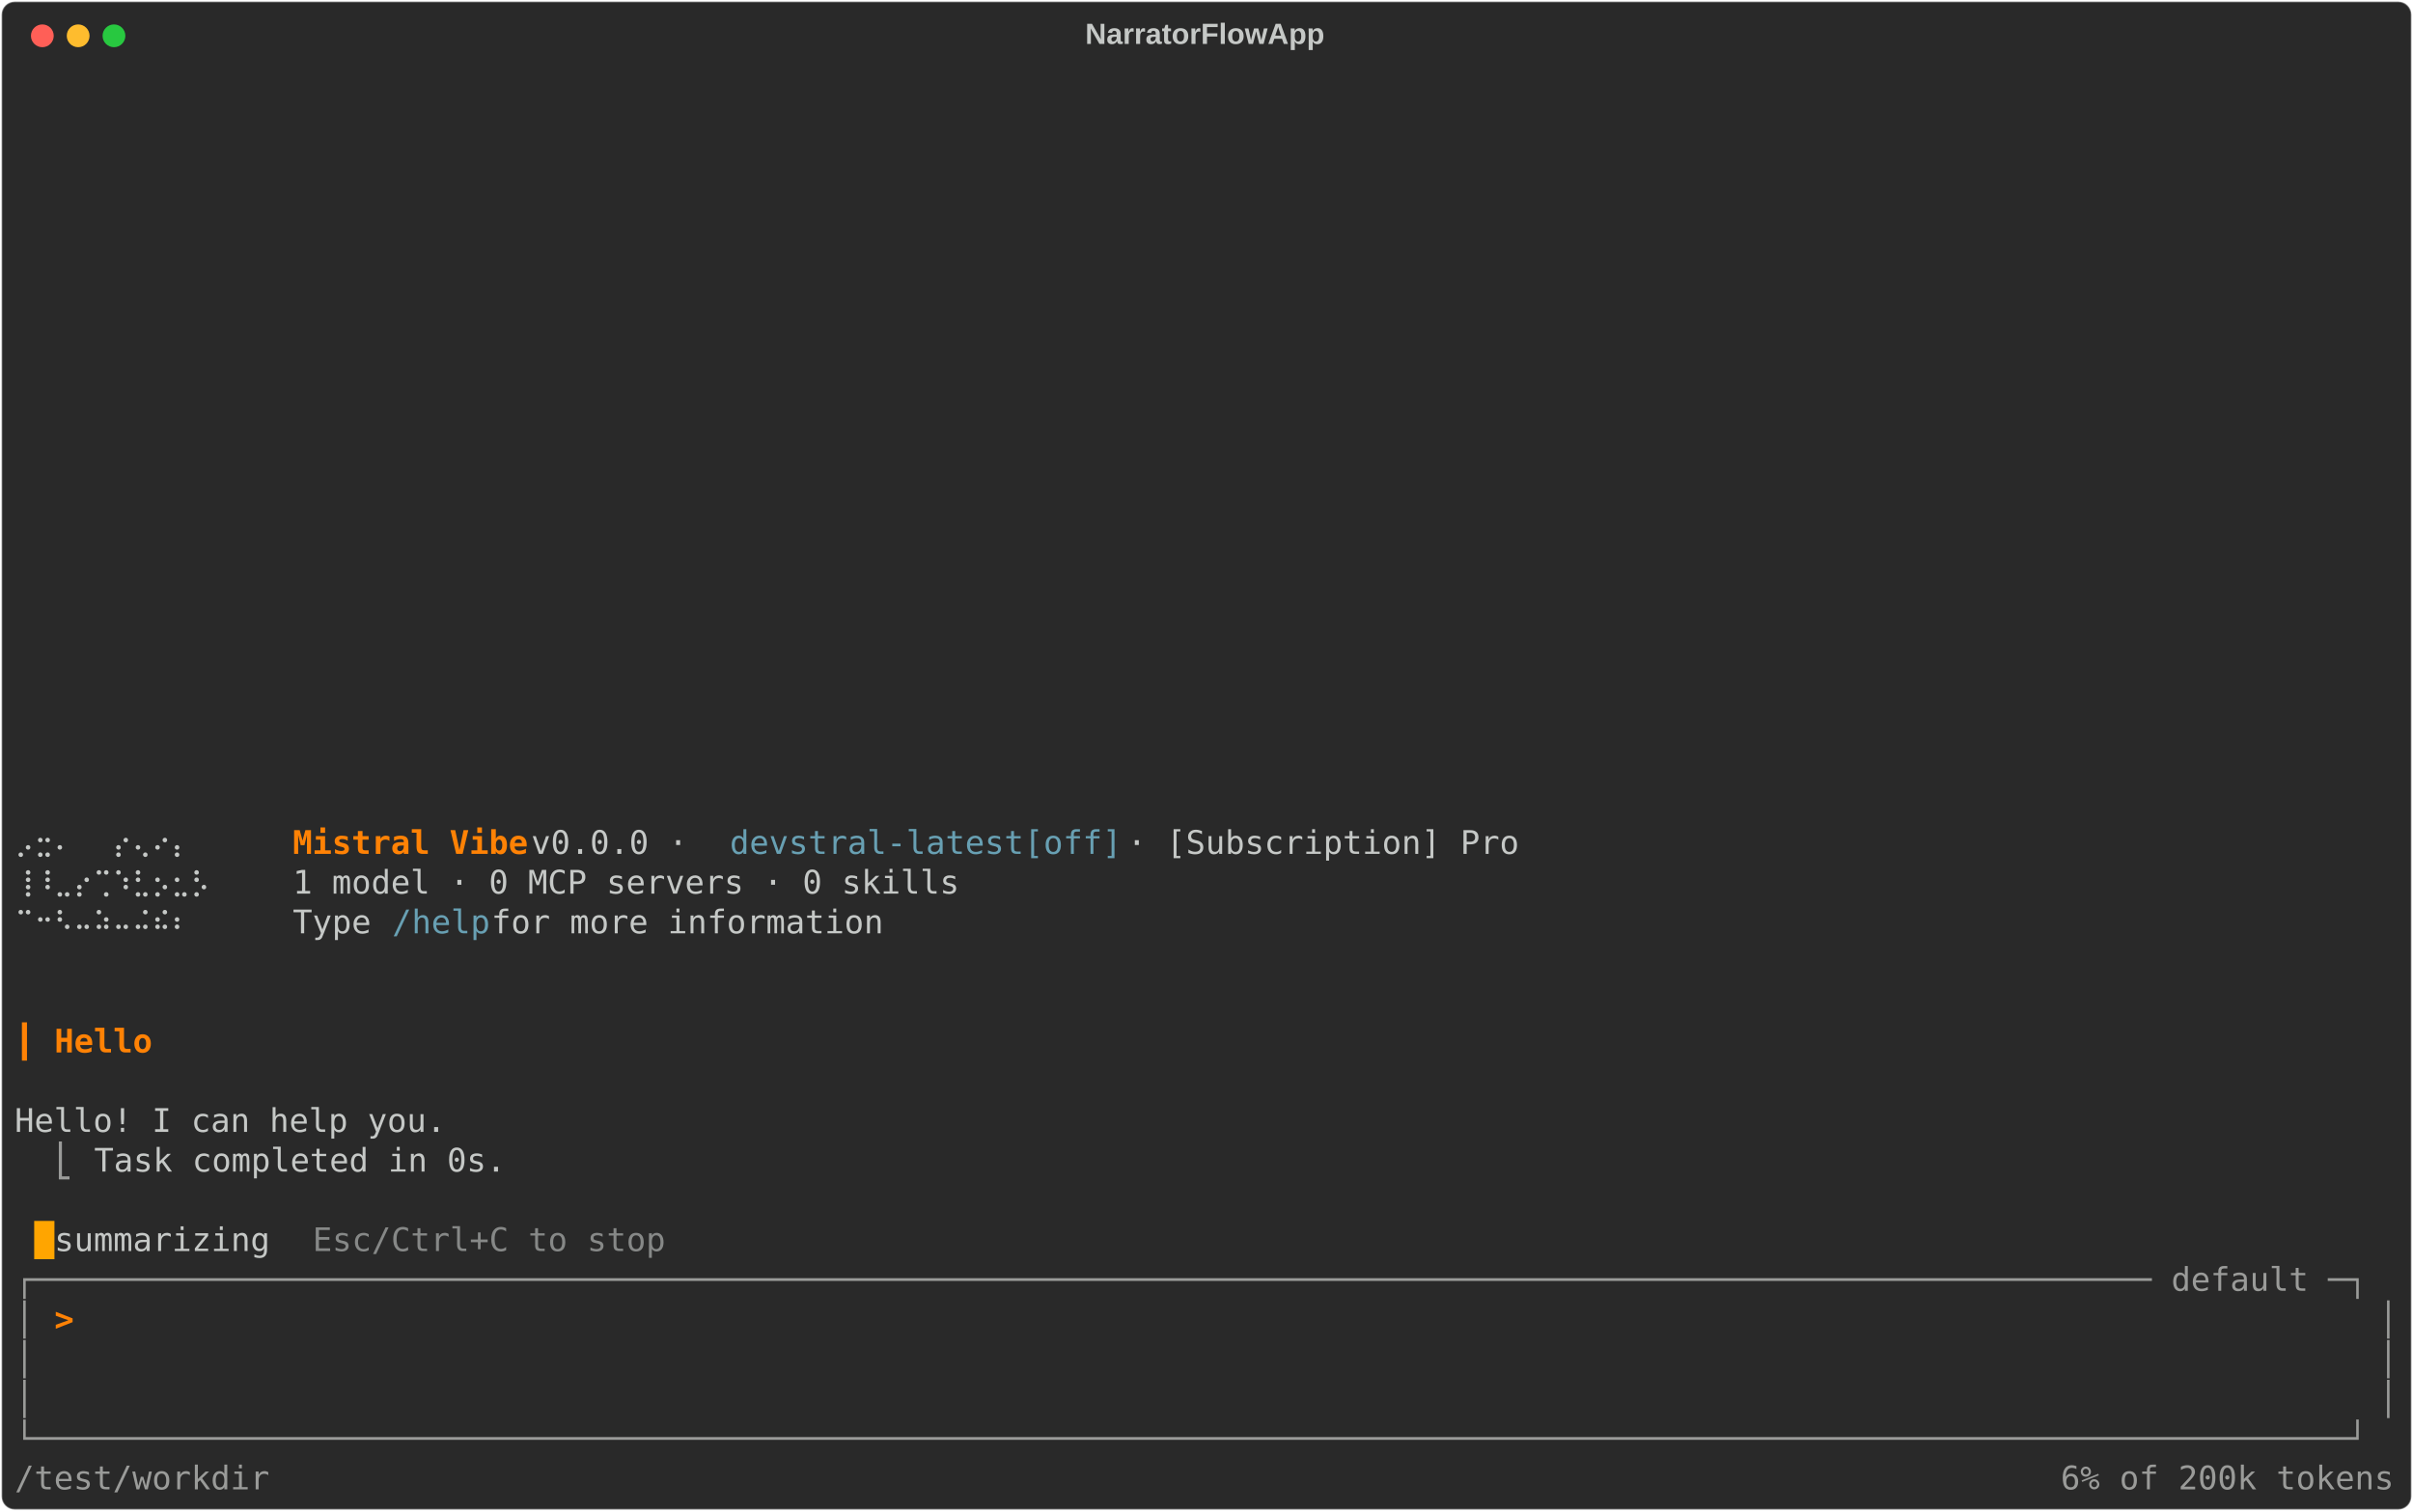
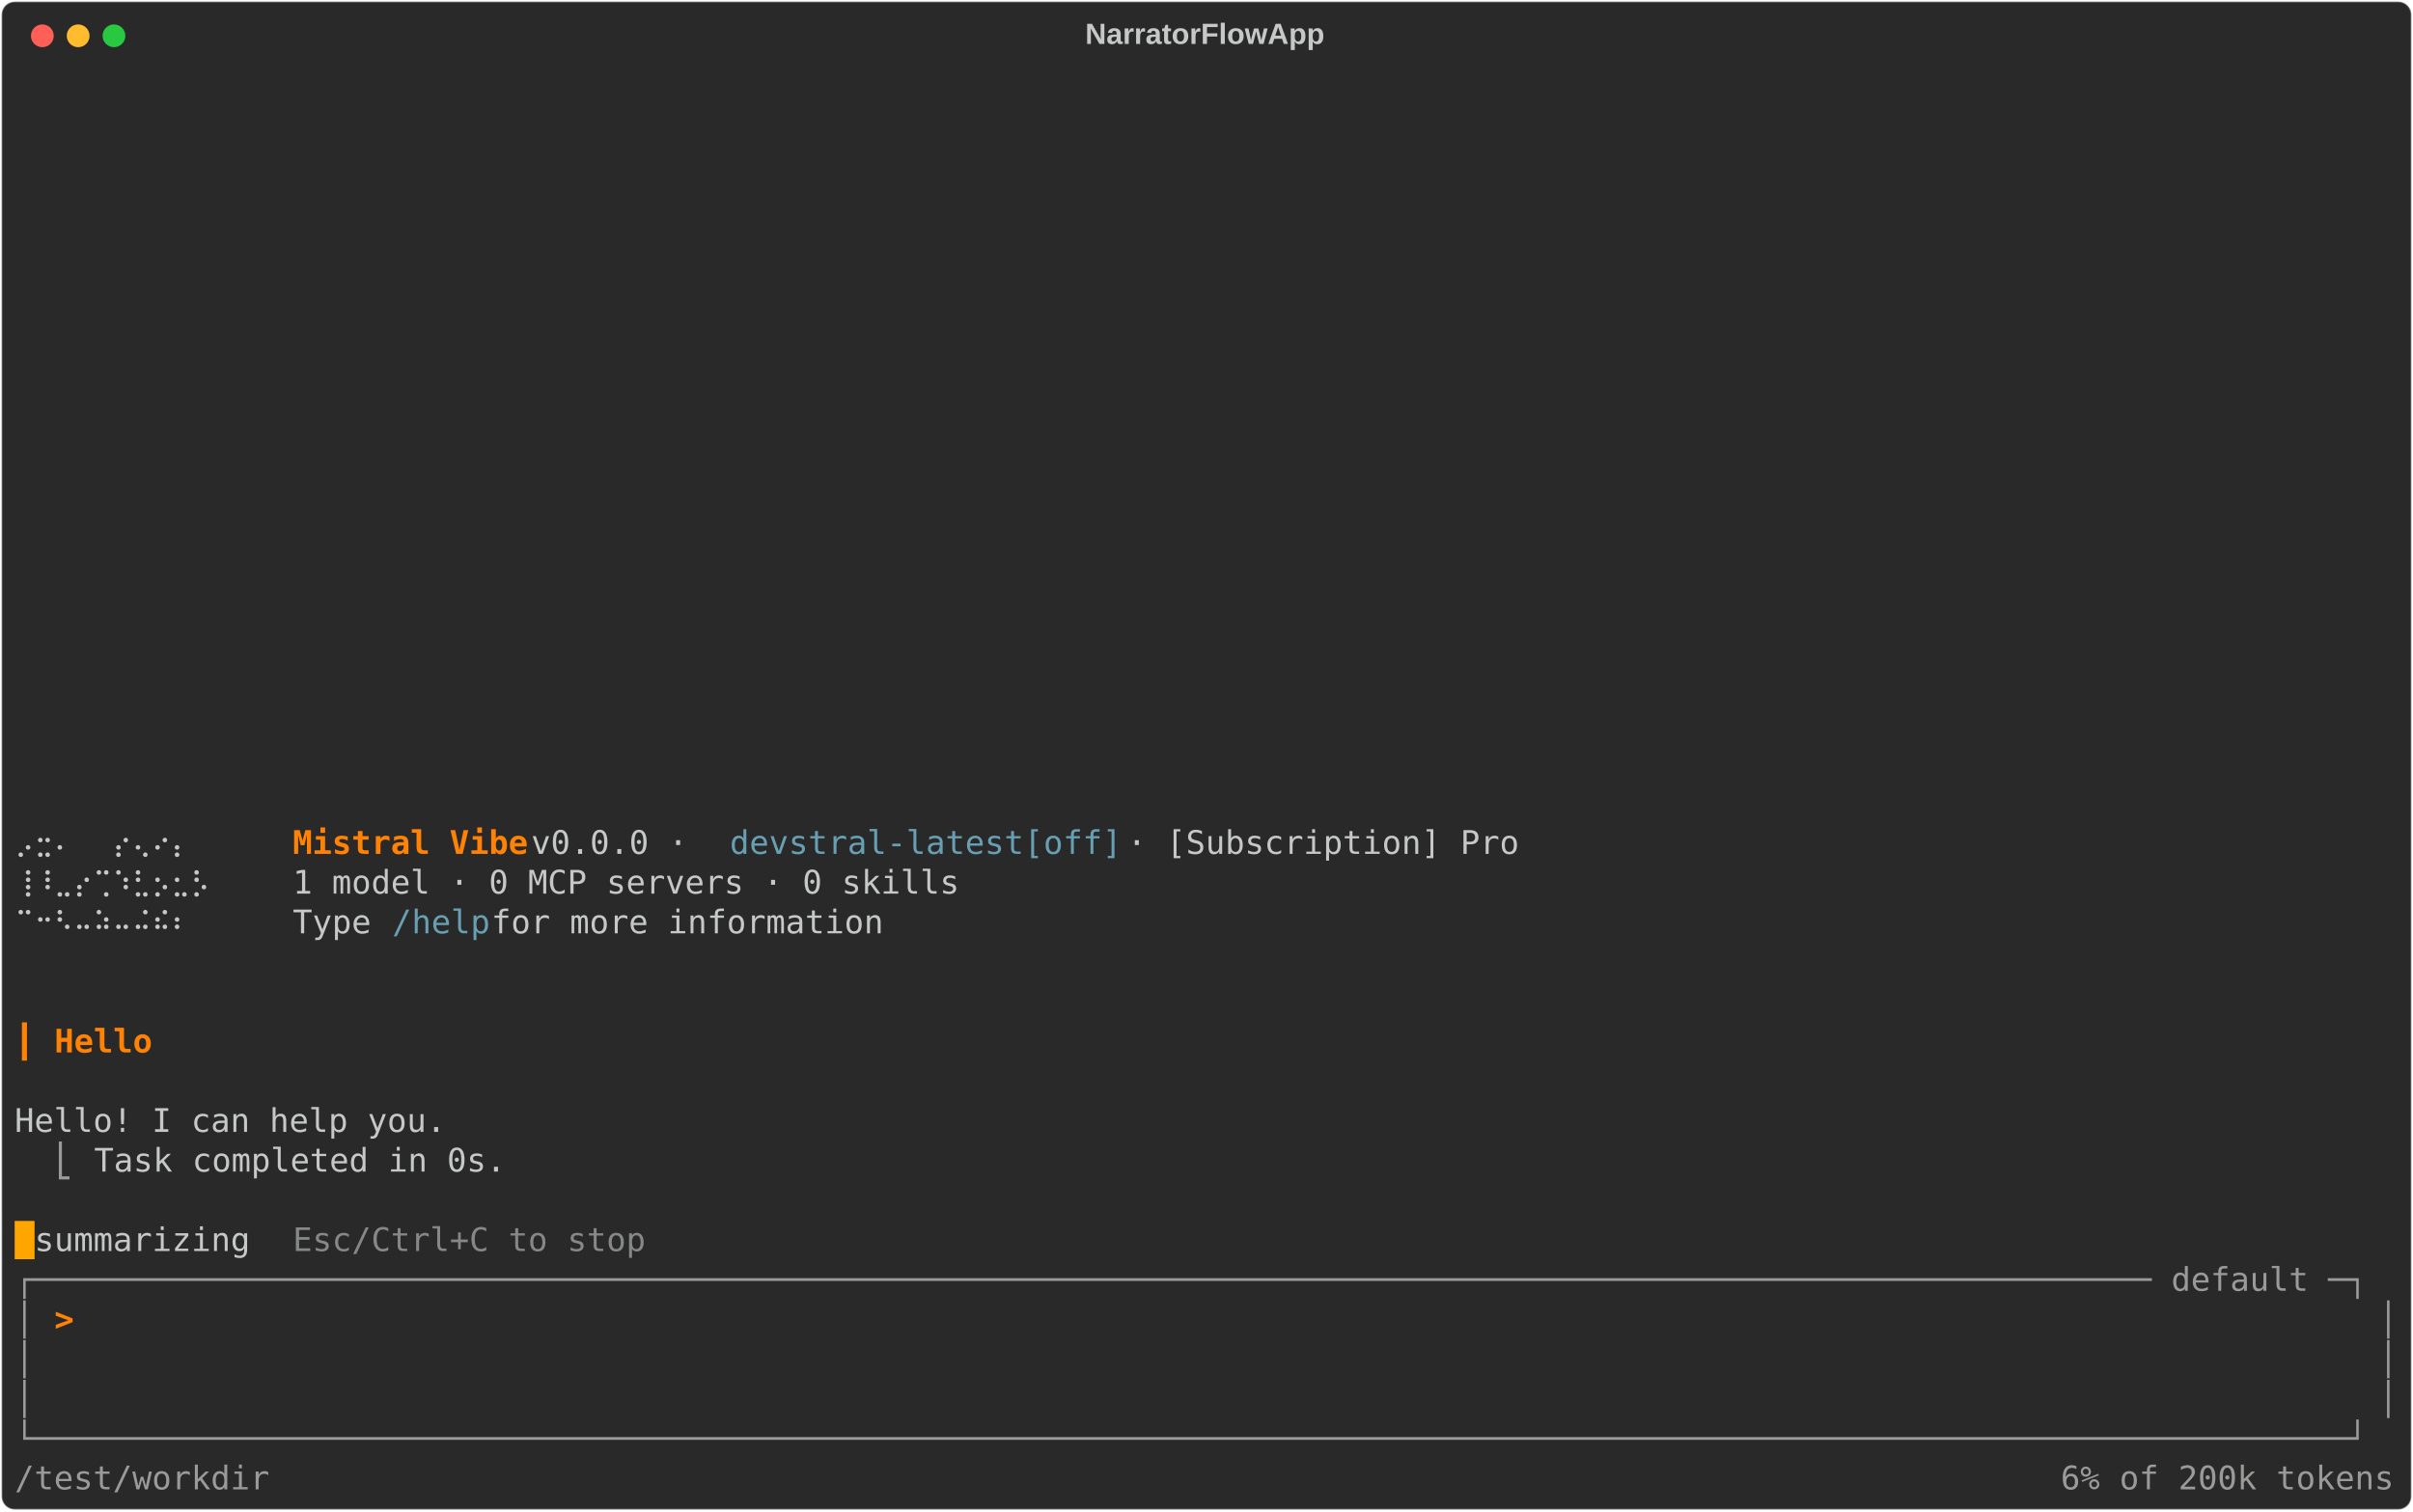
<svg xmlns="http://www.w3.org/2000/svg" class="rich-terminal" viewBox="0 0 1482 928.4">
  <style>

    @font-face {
        font-family: "Fira Code";
        src: local("FiraCode-Regular"),
                url("https://cdnjs.cloudflare.com/ajax/libs/firacode/6.2.0/woff2/FiraCode-Regular.woff2") format("woff2"),
                url("https://cdnjs.cloudflare.com/ajax/libs/firacode/6.2.0/woff/FiraCode-Regular.woff") format("woff");
        font-style: normal;
        font-weight: 400;
    }
    @font-face {
        font-family: "Fira Code";
        src: local("FiraCode-Bold"),
                url("https://cdnjs.cloudflare.com/ajax/libs/firacode/6.2.0/woff2/FiraCode-Bold.woff2") format("woff2"),
                url("https://cdnjs.cloudflare.com/ajax/libs/firacode/6.2.0/woff/FiraCode-Bold.woff") format("woff");
        font-style: bold;
        font-weight: 700;
    }

    .terminal-matrix {
        font-family: Fira Code, monospace;
        font-size: 20px;
        line-height: 24.4px;
        font-variant-east-asian: full-width;
    }

    .terminal-title {
        font-size: 18px;
        font-weight: bold;
        font-family: arial;
    }

    .terminal-r1 { fill: #c5c8c6 }
.terminal-r2 { fill: #ff8205;font-weight: bold }
.terminal-r3 { fill: #68a0b3 }
.terminal-r4 { fill: #ff8205 }
.terminal-r5 { fill: #9a9b99 }
.terminal-r6 { fill: #ffa500;font-weight: bold }
.terminal-r7 { fill: #868887 }
    </style>
  <defs>
    <clipPath id="terminal-clip-terminal">
      <rect x="0" y="0" width="1463.0" height="877.4" />
    </clipPath>
    <clipPath id="terminal-line-0">
      <rect x="0" y="1.5" width="1464" height="24.65" />
    </clipPath>
    <clipPath id="terminal-line-1">
      <rect x="0" y="25.9" width="1464" height="24.65" />
    </clipPath>
    <clipPath id="terminal-line-2">
      <rect x="0" y="50.3" width="1464" height="24.65" />
    </clipPath>
    <clipPath id="terminal-line-3">
      <rect x="0" y="74.7" width="1464" height="24.65" />
    </clipPath>
    <clipPath id="terminal-line-4">
      <rect x="0" y="99.1" width="1464" height="24.65" />
    </clipPath>
    <clipPath id="terminal-line-5">
      <rect x="0" y="123.5" width="1464" height="24.65" />
    </clipPath>
    <clipPath id="terminal-line-6">
      <rect x="0" y="147.9" width="1464" height="24.65" />
    </clipPath>
    <clipPath id="terminal-line-7">
      <rect x="0" y="172.3" width="1464" height="24.65" />
    </clipPath>
    <clipPath id="terminal-line-8">
      <rect x="0" y="196.7" width="1464" height="24.65" />
    </clipPath>
    <clipPath id="terminal-line-9">
      <rect x="0" y="221.1" width="1464" height="24.65" />
    </clipPath>
    <clipPath id="terminal-line-10">
      <rect x="0" y="245.5" width="1464" height="24.65" />
    </clipPath>
    <clipPath id="terminal-line-11">
      <rect x="0" y="269.9" width="1464" height="24.65" />
    </clipPath>
    <clipPath id="terminal-line-12">
      <rect x="0" y="294.3" width="1464" height="24.65" />
    </clipPath>
    <clipPath id="terminal-line-13">
      <rect x="0" y="318.7" width="1464" height="24.65" />
    </clipPath>
    <clipPath id="terminal-line-14">
      <rect x="0" y="343.1" width="1464" height="24.65" />
    </clipPath>
    <clipPath id="terminal-line-15">
      <rect x="0" y="367.5" width="1464" height="24.65" />
    </clipPath>
    <clipPath id="terminal-line-16">
      <rect x="0" y="391.9" width="1464" height="24.65" />
    </clipPath>
    <clipPath id="terminal-line-17">
      <rect x="0" y="416.3" width="1464" height="24.65" />
    </clipPath>
    <clipPath id="terminal-line-18">
      <rect x="0" y="440.7" width="1464" height="24.65" />
    </clipPath>
    <clipPath id="terminal-line-19">
      <rect x="0" y="465.1" width="1464" height="24.65" />
    </clipPath>
    <clipPath id="terminal-line-20">
      <rect x="0" y="489.5" width="1464" height="24.65" />
    </clipPath>
    <clipPath id="terminal-line-21">
      <rect x="0" y="513.9" width="1464" height="24.65" />
    </clipPath>
    <clipPath id="terminal-line-22">
      <rect x="0" y="538.3" width="1464" height="24.65" />
    </clipPath>
    <clipPath id="terminal-line-23">
      <rect x="0" y="562.7" width="1464" height="24.65" />
    </clipPath>
    <clipPath id="terminal-line-24">
      <rect x="0" y="587.1" width="1464" height="24.65" />
    </clipPath>
    <clipPath id="terminal-line-25">
      <rect x="0" y="611.5" width="1464" height="24.65" />
    </clipPath>
    <clipPath id="terminal-line-26">
      <rect x="0" y="635.9" width="1464" height="24.65" />
    </clipPath>
    <clipPath id="terminal-line-27">
      <rect x="0" y="660.3" width="1464" height="24.65" />
    </clipPath>
    <clipPath id="terminal-line-28">
      <rect x="0" y="684.7" width="1464" height="24.65" />
    </clipPath>
    <clipPath id="terminal-line-29">
      <rect x="0" y="709.1" width="1464" height="24.65" />
    </clipPath>
    <clipPath id="terminal-line-30">
      <rect x="0" y="733.5" width="1464" height="24.65" />
    </clipPath>
    <clipPath id="terminal-line-31">
      <rect x="0" y="757.9" width="1464" height="24.65" />
    </clipPath>
    <clipPath id="terminal-line-32">
      <rect x="0" y="782.3" width="1464" height="24.65" />
    </clipPath>
    <clipPath id="terminal-line-33">
      <rect x="0" y="806.7" width="1464" height="24.65" />
    </clipPath>
    <clipPath id="terminal-line-34">
      <rect x="0" y="831.1" width="1464" height="24.65" />
    </clipPath>
  </defs>
  <rect fill="#292929" stroke="rgba(255,255,255,0.35)" stroke-width="1" x="1" y="1" width="1480" height="926.4" rx="8" />
  <text class="terminal-title" fill="#c5c8c6" text-anchor="middle" x="740" y="27">NarratorFlowApp</text>
  <g transform="translate(26,22)">
    <circle cx="0" cy="0" r="7" fill="#ff5f57" />
    <circle cx="22" cy="0" r="7" fill="#febc2e" />
    <circle cx="44" cy="0" r="7" fill="#28c840" />
  </g>
  <g transform="translate(9, 41)" clip-path="url(#terminal-clip-terminal)">
    <g class="terminal-matrix">
      <text class="terminal-r1" x="1464" y="20" textLength="12.2" clip-path="url(#terminal-line-0)">
</text>
      <text class="terminal-r1" x="1464" y="44.4" textLength="12.2" clip-path="url(#terminal-line-1)">
</text>
      <text class="terminal-r1" x="1464" y="68.8" textLength="12.2" clip-path="url(#terminal-line-2)">
</text>
      <text class="terminal-r1" x="1464" y="93.2" textLength="12.2" clip-path="url(#terminal-line-3)">
</text>
      <text class="terminal-r1" x="1464" y="117.6" textLength="12.2" clip-path="url(#terminal-line-4)">
</text>
      <text class="terminal-r1" x="1464" y="142" textLength="12.2" clip-path="url(#terminal-line-5)">
</text>
      <text class="terminal-r1" x="1464" y="166.4" textLength="12.2" clip-path="url(#terminal-line-6)">
</text>
      <text class="terminal-r1" x="1464" y="190.8" textLength="12.2" clip-path="url(#terminal-line-7)">
</text>
      <text class="terminal-r1" x="1464" y="215.2" textLength="12.2" clip-path="url(#terminal-line-8)">
</text>
      <text class="terminal-r1" x="1464" y="239.6" textLength="12.2" clip-path="url(#terminal-line-9)">
</text>
      <text class="terminal-r1" x="1464" y="264" textLength="12.2" clip-path="url(#terminal-line-10)">
</text>
      <text class="terminal-r1" x="1464" y="288.4" textLength="12.2" clip-path="url(#terminal-line-11)">
</text>
      <text class="terminal-r1" x="1464" y="312.8" textLength="12.2" clip-path="url(#terminal-line-12)">
</text>
      <text class="terminal-r1" x="1464" y="337.2" textLength="12.2" clip-path="url(#terminal-line-13)">
</text>
      <text class="terminal-r1" x="1464" y="361.6" textLength="12.2" clip-path="url(#terminal-line-14)">
</text>
      <text class="terminal-r1" x="1464" y="386" textLength="12.2" clip-path="url(#terminal-line-15)">
</text>
      <text class="terminal-r1" x="1464" y="410.4" textLength="12.2" clip-path="url(#terminal-line-16)">
</text>
      <text class="terminal-r1" x="1464" y="434.8" textLength="12.2" clip-path="url(#terminal-line-17)">
</text>
      <text class="terminal-r1" x="1464" y="459.2" textLength="12.2" clip-path="url(#terminal-line-18)">
</text>
      <text class="terminal-r1" x="0" y="483.6" textLength="134.2" clip-path="url(#terminal-line-19)">  ⡠⣒⠄  ⡔⢄⠔⡄</text>
      <text class="terminal-r2" x="170.8" y="483.6" textLength="146.4" clip-path="url(#terminal-line-19)">Mistral Vibe</text>
      <text class="terminal-r1" x="317.2" y="483.6" textLength="122" clip-path="url(#terminal-line-19)"> v0.0.0 · </text>
      <text class="terminal-r3" x="439.2" y="483.6" textLength="244" clip-path="url(#terminal-line-19)">devstral-latest[off]</text>
      <text class="terminal-r1" x="683.2" y="483.6" textLength="256.2" clip-path="url(#terminal-line-19)"> · [Subscription] Pro</text>
      <text class="terminal-r1" x="1464" y="483.6" textLength="12.2" clip-path="url(#terminal-line-19)">
</text>
      <text class="terminal-r1" x="0" y="508" textLength="134.2" clip-path="url(#terminal-line-20)"> ⢸⠸⣀⡔⢉⠱⣃⡢⣂⡣</text>
      <text class="terminal-r1" x="170.8" y="508" textLength="414.8" clip-path="url(#terminal-line-20)">1 model · 0 MCP servers · 0 skills</text>
      <text class="terminal-r1" x="1464" y="508" textLength="12.2" clip-path="url(#terminal-line-20)">
</text>
      <text class="terminal-r1" x="0" y="532.4" textLength="134.2" clip-path="url(#terminal-line-21)">  ⠉⠒⠣⠤⠵⠤⠬⠮⠆</text>
      <text class="terminal-r1" x="170.8" y="532.4" textLength="61" clip-path="url(#terminal-line-21)">Type </text>
      <text class="terminal-r3" x="231.8" y="532.4" textLength="61" clip-path="url(#terminal-line-21)">/help</text>
      <text class="terminal-r1" x="292.8" y="532.4" textLength="256.2" clip-path="url(#terminal-line-21)"> for more information</text>
      <text class="terminal-r1" x="1464" y="532.4" textLength="12.2" clip-path="url(#terminal-line-21)">
</text>
      <text class="terminal-r1" x="1464" y="556.8" textLength="12.2" clip-path="url(#terminal-line-22)">
</text>
      <text class="terminal-r1" x="1464" y="581.2" textLength="12.2" clip-path="url(#terminal-line-23)">
</text>
      <text class="terminal-r4" x="0" y="605.6" textLength="12.2" clip-path="url(#terminal-line-24)">┃</text>
      <text class="terminal-r2" x="24.4" y="605.6" textLength="61" clip-path="url(#terminal-line-24)">Hello</text>
      <text class="terminal-r1" x="1464" y="605.6" textLength="12.2" clip-path="url(#terminal-line-24)">
</text>
      <text class="terminal-r1" x="1464" y="630" textLength="12.2" clip-path="url(#terminal-line-25)">
</text>
      <text class="terminal-r1" x="0" y="654.4" textLength="268.4" clip-path="url(#terminal-line-26)">Hello! I can help you.</text>
      <text class="terminal-r1" x="1464" y="654.4" textLength="12.2" clip-path="url(#terminal-line-26)">
</text>
      <text class="terminal-r5" x="24.4" y="678.8" textLength="12.2" clip-path="url(#terminal-line-27)">⎣</text>
      <text class="terminal-r1" x="48.8" y="678.8" textLength="256.2" clip-path="url(#terminal-line-27)">Task completed in 0s.</text>
      <text class="terminal-r1" x="1464" y="678.8" textLength="12.2" clip-path="url(#terminal-line-27)">
</text>
      <text class="terminal-r1" x="1464" y="703.2" textLength="12.2" clip-path="url(#terminal-line-28)">
</text>
-       <text class="terminal-r6" x="12.2" y="727.6" textLength="12.2" clip-path="url(#terminal-line-29)">█</text>
-       <text class="terminal-r1" x="24.4" y="727.6" textLength="158.6" clip-path="url(#terminal-line-29)"> summarizing </text>
-       <text class="terminal-r7" x="183" y="727.6" textLength="219.6" clip-path="url(#terminal-line-29)">Esc/Ctrl+C to stop</text>
+       <text class="terminal-r6" x="0" y="727.6" textLength="12.2" clip-path="url(#terminal-line-29)">█</text>
+       <text class="terminal-r1" x="12.2" y="727.6" textLength="158.6" clip-path="url(#terminal-line-29)"> summarizing </text>
+       <text class="terminal-r7" x="170.8" y="727.6" textLength="219.6" clip-path="url(#terminal-line-29)">Esc/Ctrl+C to stop</text>
      <text class="terminal-r1" x="1464" y="727.6" textLength="12.2" clip-path="url(#terminal-line-29)">
</text>
      <text class="terminal-r5" x="0" y="752" textLength="1464" clip-path="url(#terminal-line-30)">┌──────────────────────────────────────────────────────────────────────────────────────────────────────────── default ─┐</text>
      <text class="terminal-r1" x="1464" y="752" textLength="12.2" clip-path="url(#terminal-line-30)">
</text>
      <text class="terminal-r5" x="0" y="776.4" textLength="12.2" clip-path="url(#terminal-line-31)">│</text>
      <text class="terminal-r2" x="24.4" y="776.4" textLength="12.2" clip-path="url(#terminal-line-31)">&gt;</text>
      <text class="terminal-r5" x="1451.8" y="776.4" textLength="12.2" clip-path="url(#terminal-line-31)">│</text>
      <text class="terminal-r1" x="1464" y="776.4" textLength="12.2" clip-path="url(#terminal-line-31)">
</text>
      <text class="terminal-r5" x="0" y="800.8" textLength="12.2" clip-path="url(#terminal-line-32)">│</text>
      <text class="terminal-r5" x="1451.8" y="800.8" textLength="12.2" clip-path="url(#terminal-line-32)">│</text>
      <text class="terminal-r1" x="1464" y="800.8" textLength="12.2" clip-path="url(#terminal-line-32)">
</text>
      <text class="terminal-r5" x="0" y="825.2" textLength="12.2" clip-path="url(#terminal-line-33)">│</text>
      <text class="terminal-r5" x="1451.8" y="825.2" textLength="12.2" clip-path="url(#terminal-line-33)">│</text>
      <text class="terminal-r1" x="1464" y="825.2" textLength="12.2" clip-path="url(#terminal-line-33)">
</text>
      <text class="terminal-r5" x="0" y="849.6" textLength="1464" clip-path="url(#terminal-line-34)">└──────────────────────────────────────────────────────────────────────────────────────────────────────────────────────┘</text>
      <text class="terminal-r1" x="1464" y="849.6" textLength="12.2" clip-path="url(#terminal-line-34)">
</text>
      <text class="terminal-r5" x="0" y="874" textLength="158.6" clip-path="url(#terminal-line-35)">/test/workdir</text>
      <text class="terminal-r5" x="1256.6" y="874" textLength="207.4" clip-path="url(#terminal-line-35)">6% of 200k tokens</text>
    </g>
  </g>
</svg>
